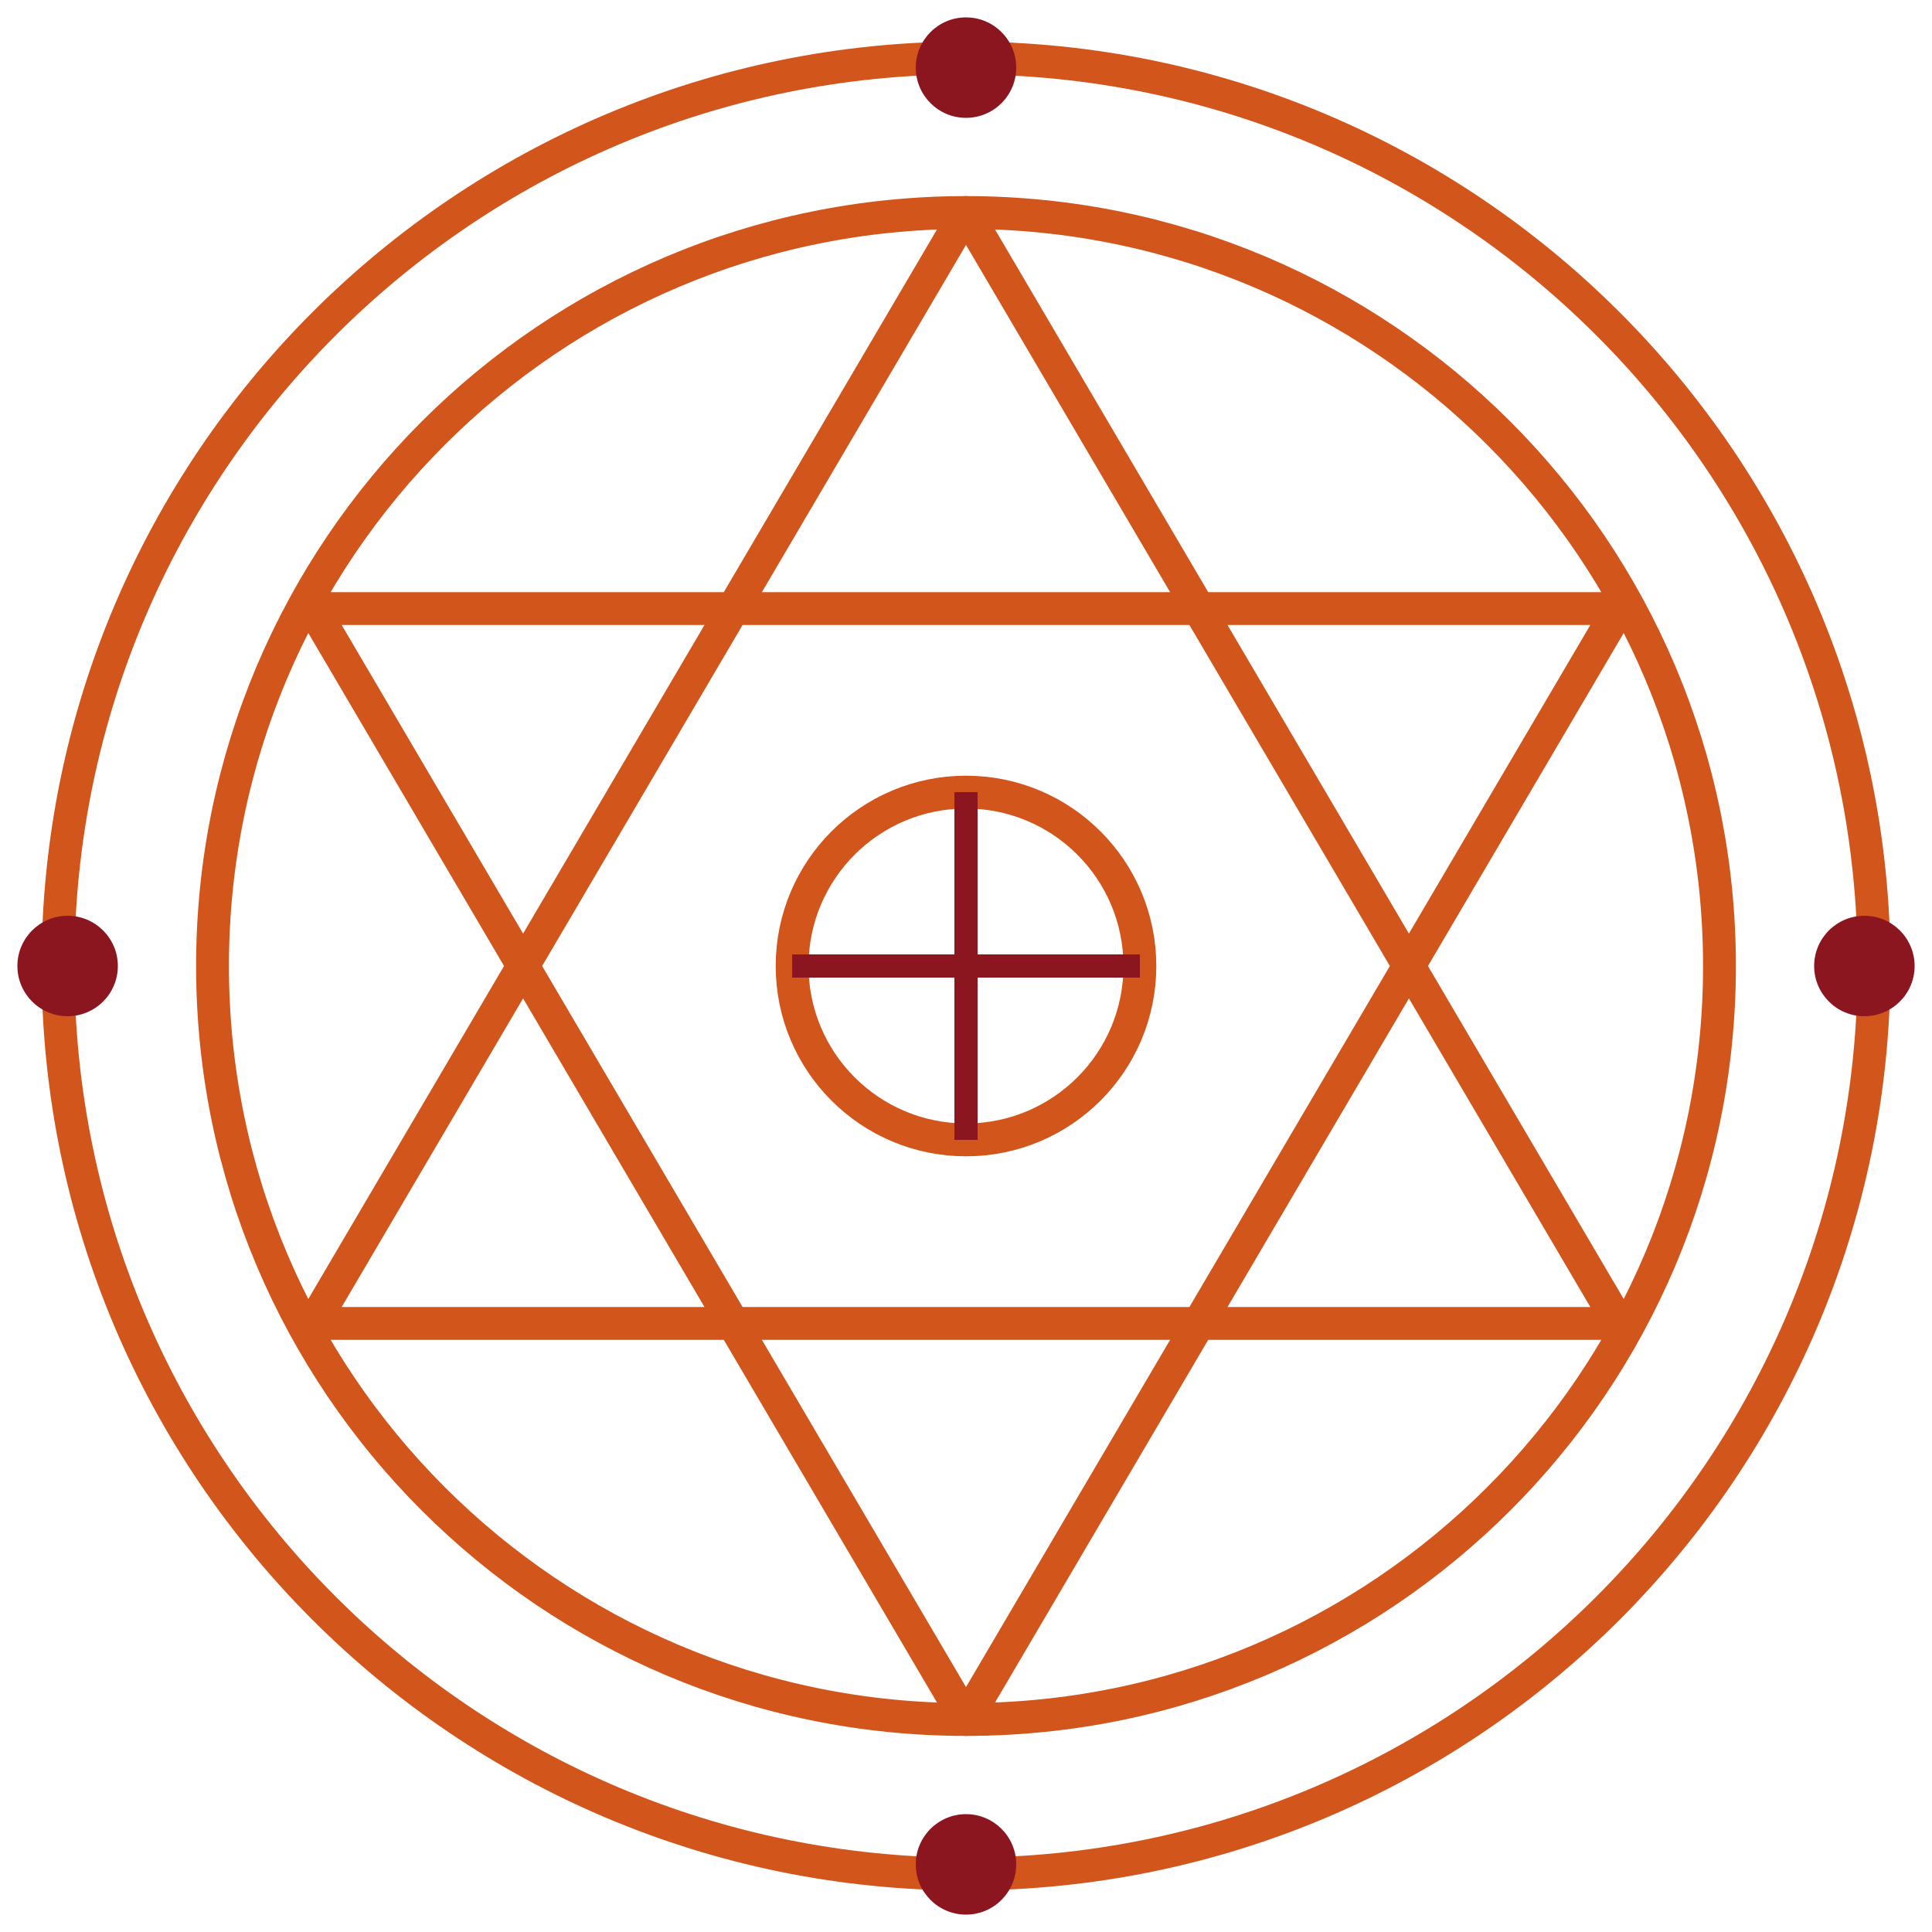
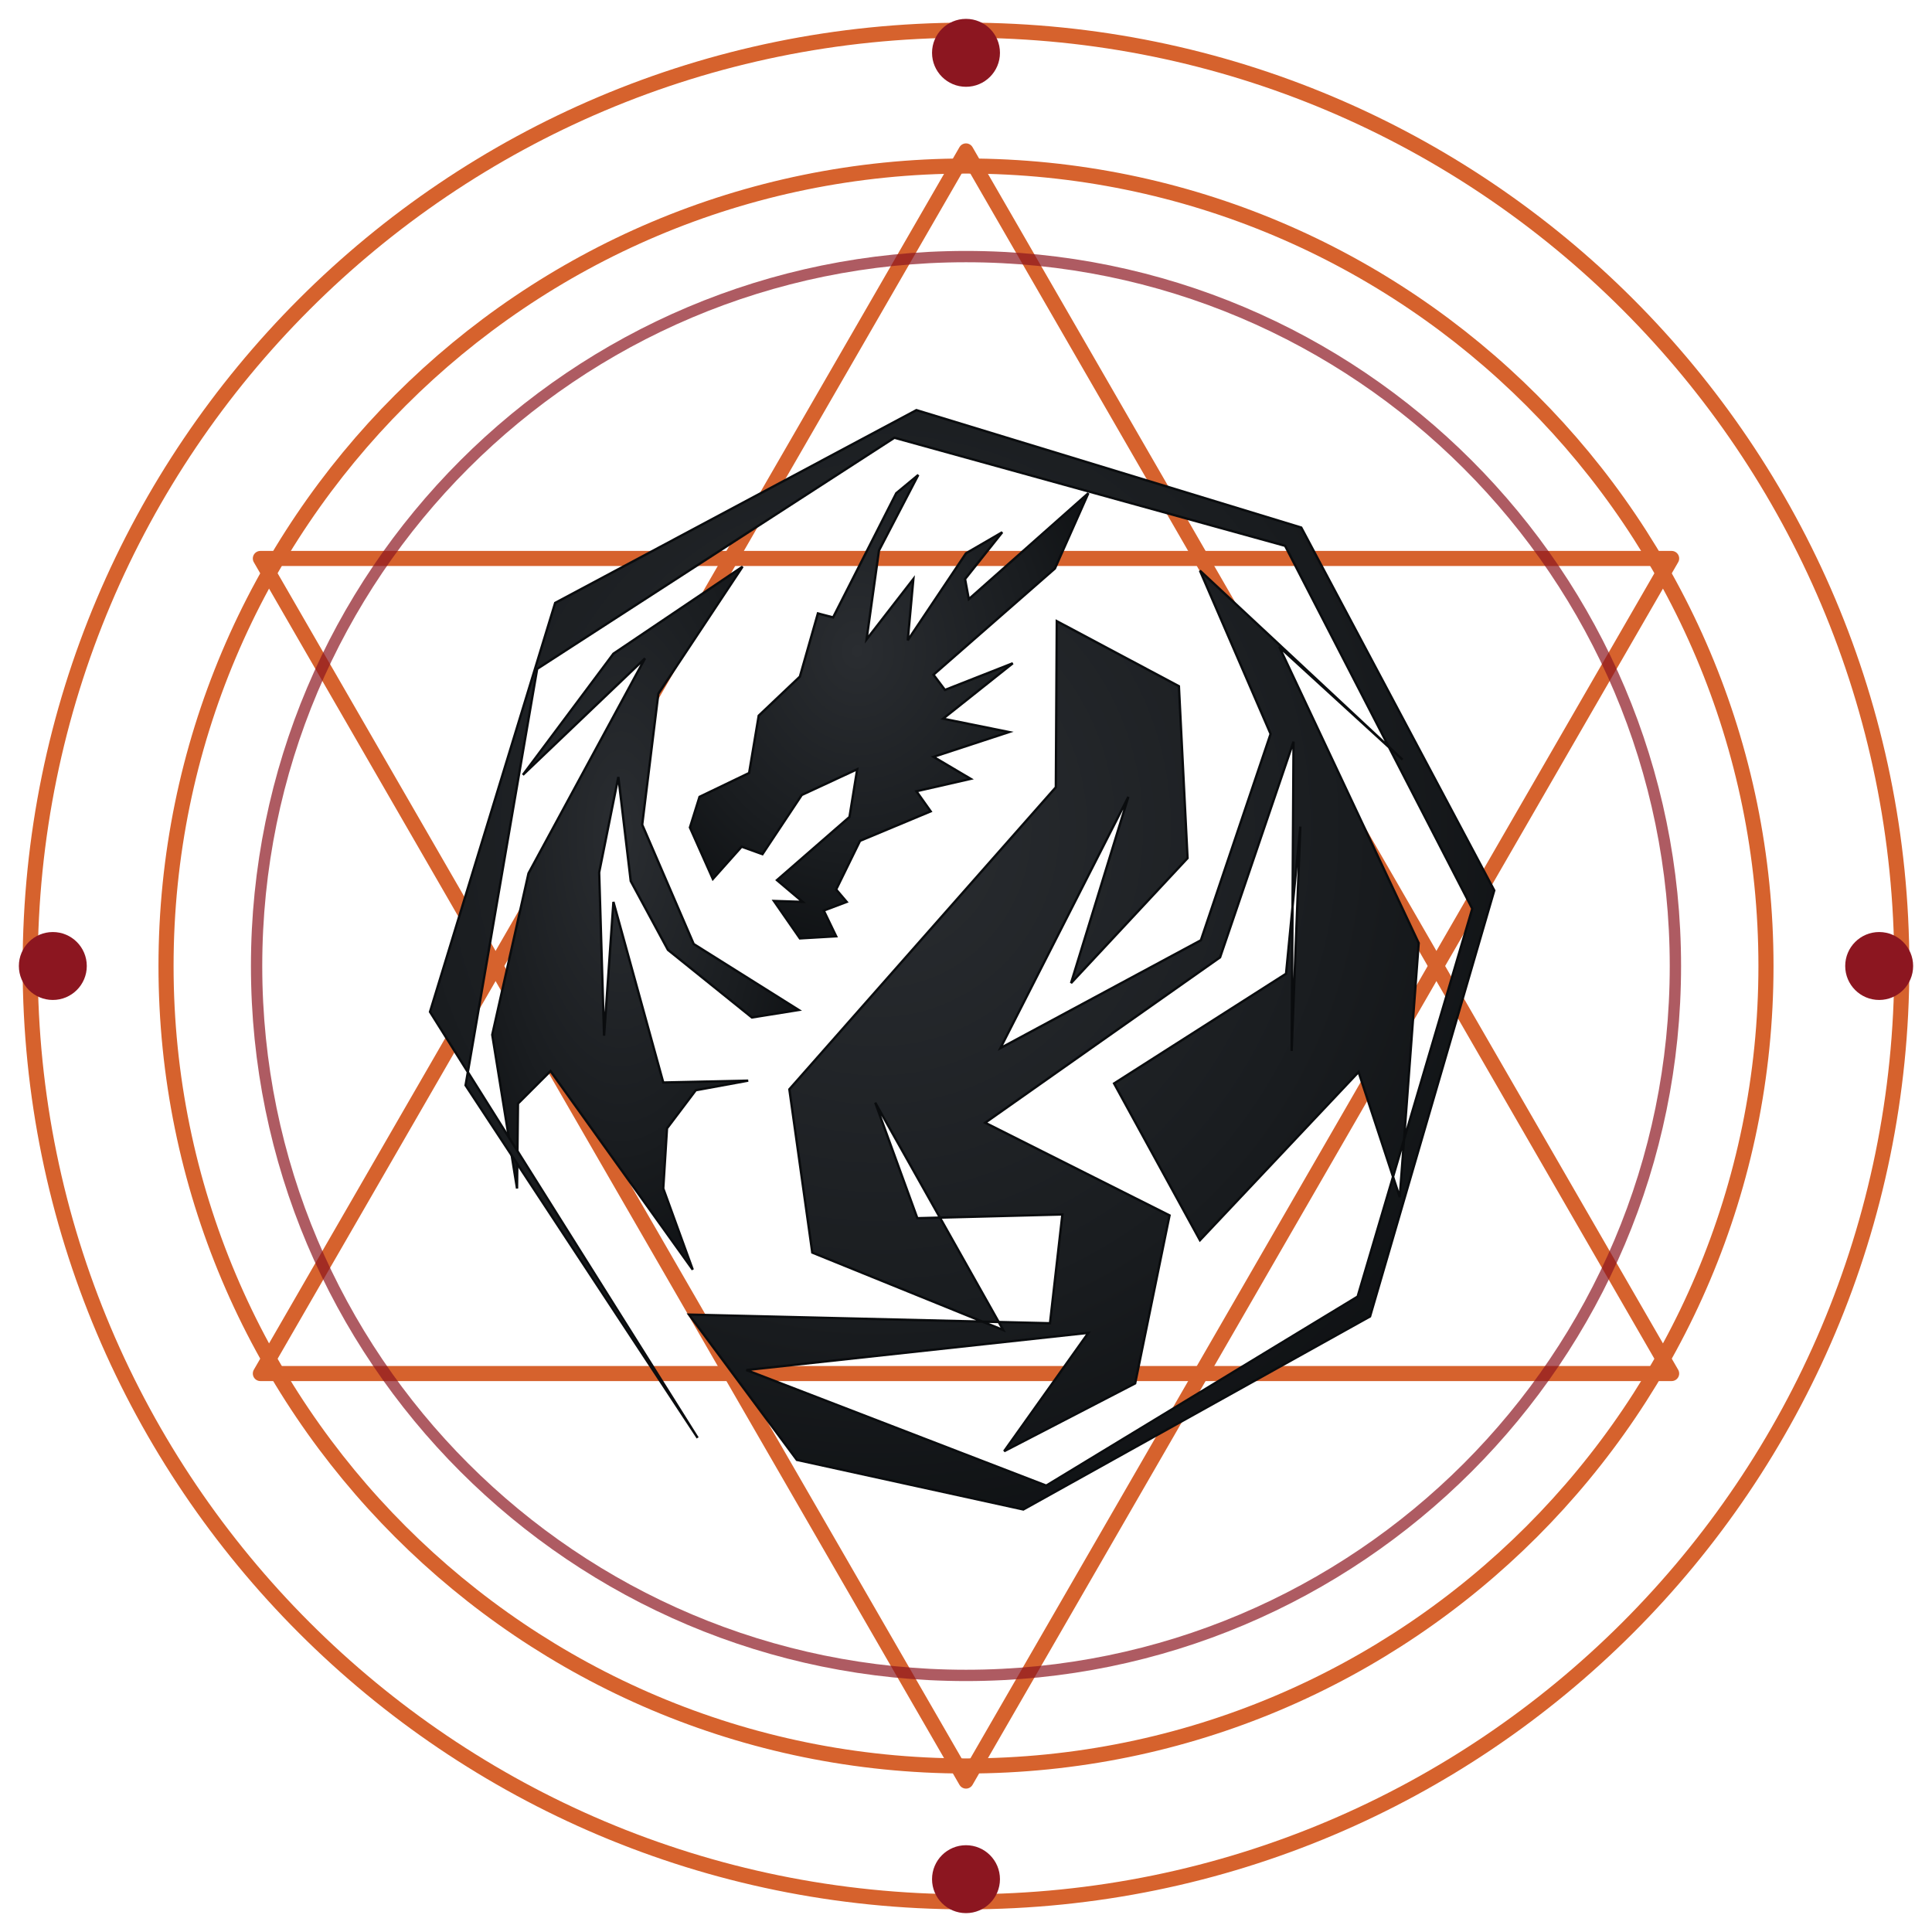
- <svg xmlns="http://www.w3.org/2000/svg" viewBox="0 0 100 100" width="100" height="100">
-   <g fill="none" stroke="#d2551b" stroke-width="1.7" stroke-linejoin="round">
-     <circle cx="50" cy="50" r="47" />
-     <circle cx="50" cy="50" r="39" />
-     <polygon points="50,11 83.8,68.5 16.2,68.5" />
-     <polygon points="50,89 83.8,31.5 16.2,31.5" />
-     <circle cx="50" cy="50" r="9" />
+ <svg xmlns="http://www.w3.org/2000/svg" viewBox="0 0 512 512" width="512" height="512" role="img" aria-label="Basilisk sigil">
+   <defs>
+     <radialGradient id="dg" cx="42%" cy="38%" r="75%">
+       <stop offset="0%" stop-color="#2a2d31" />
+       <stop offset="60%" stop-color="#191c1f" />
+       <stop offset="100%" stop-color="#0b0d0f" />
+     </radialGradient>
+     <filter id="rg" x="-30%" y="-30%" width="160%" height="160%">
+       <feGaussianBlur stdDeviation="3" result="b" />
+       <feMerge>
+         <feMergeNode in="b" />
+         <feMergeNode in="SourceGraphic" />
+       </feMerge>
+     </filter>
+   </defs>
+   <g fill="none" stroke="#d2551b" stroke-width="4" stroke-linejoin="round" opacity="0.92">
+     <circle cx="256" cy="256" r="248" />
+     <circle cx="256" cy="256" r="212" />
+     <polygon points="256,40 443,364 69,364" />
+     <polygon points="256,472 443,148 69,148" />
  </g>
  <g fill="#8c1620">
-     <circle cx="50" cy="3.5" r="2.6" />
-     <circle cx="50" cy="96.5" r="2.6" />
-     <circle cx="3.5" cy="50" r="2.6" />
-     <circle cx="96.5" cy="50" r="2.6" />
+     <circle cx="256" cy="14" r="9" />
+     <circle cx="256" cy="498" r="9" />
+     <circle cx="14" cy="256" r="9" />
+     <circle cx="498" cy="256" r="9" />
  </g>
-   <g fill="none" stroke="#8c1620" stroke-width="1.2">
-     <line x1="50" y1="41" x2="50" y2="59" />
-     <line x1="41" y1="50" x2="59" y2="50" />
+   <g fill="none" stroke="#8c1620" stroke-width="3" opacity="0.7">
+     <circle cx="256" cy="256" r="188" />
+   </g>
+   <g transform="translate(256 256) scale(0.62) translate(-256 -256)">
+     <g fill="url(#dg)" fill-rule="evenodd" stroke="#0a0c0e" stroke-width="1">
+       <path d="M 160.5 85.3 L 105.3 122.5 L 66.6 174.3 L 118.8 124.5 L 69.0 216.4 L 53.5 285.4 L 64.1 351.1 L 64.5 314.8 L 78.4 300.9 L 139.2 385.8 L 126.6 351.1 L 128.2 325.4 L 140.5 309.1 L 162.9 305.0 L 126.6 305.8 L 105.3 228.6 L 101.3 285.8 L 99.2 216.0 L 107.4 175.2 L 112.7 219.7 L 128.6 249.1 L 164.5 278.0 L 184.5 274.8 L 139.6 246.6 L 117.6 195.6 L 124.5 139.6 Z" />
+       <path d="M 308.3 53.9 L 257.2 99.2 L 255.6 90.6 L 271.5 70.6 L 256.0 79.6 L 231.1 116.8 L 233.5 90.6 L 213.5 116.4 L 218.8 78.4 L 235.6 46.1 L 226.2 53.9 L 199.2 107.0 L 192.7 105.3 L 185.0 132.3 L 167.4 149.0 L 163.3 173.5 L 142.1 183.7 L 138.0 196.8 L 147.8 218.8 L 160.1 205.0 L 169.0 208.2 L 185.8 182.9 L 209.5 171.9 L 206.2 192.3 L 175.2 219.3 L 186.2 228.6 L 173.9 228.2 L 185.0 244.2 L 200.5 243.3 L 195.2 232.3 L 205.0 228.6 L 200.5 223.3 L 210.7 202.5 L 240.9 189.9 L 234.8 181.3 L 258.0 176.0 L 242.1 166.6 L 274.4 156.0 L 246.2 150.3 L 276.0 126.6 L 247.0 138.0 L 242.1 131.5 L 294.0 86.1 Z" />
+       <path d="M 234.8 18.4 L 80.4 100.8 L 26.9 275.6 L 141.3 457.7 L 42.1 307.0 L 72.7 129.0 L 225.4 30.2 L 392.4 76.4 L 472.4 231.5 L 423.4 397.3 L 290.3 478.1 L 162.1 428.7 L 308.3 412.8 L 272.3 463.4 L 328.3 434.4 L 343.0 362.6 L 264.2 323.0 L 364.6 252.3 L 396.0 160.1 L 395.2 292.3 L 398.9 196.4 L 392.8 259.3 L 319.3 306.2 L 356.0 373.2 L 423.8 301.3 L 441.4 354.8 L 449.5 246.2 L 389.9 119.6 L 442.6 167.8 L 356.0 87.0 L 386.2 156.8 L 356.4 245.0 L 270.7 291.1 L 325.4 183.7 L 300.9 263.3 L 350.7 209.9 L 347.0 136.4 L 294.8 108.6 L 294.4 179.6 L 180.5 308.7 L 190.3 378.5 L 271.9 411.6 L 217.2 314.4 L 235.2 363.8 L 297.2 362.2 L 291.9 408.7 L 137.6 405.0 L 183.7 467.1 L 280.5 488.3 L 428.7 405.8 L 481.8 223.7 L 399.3 68.6 Z" />
+     </g>
  </g>
</svg>
